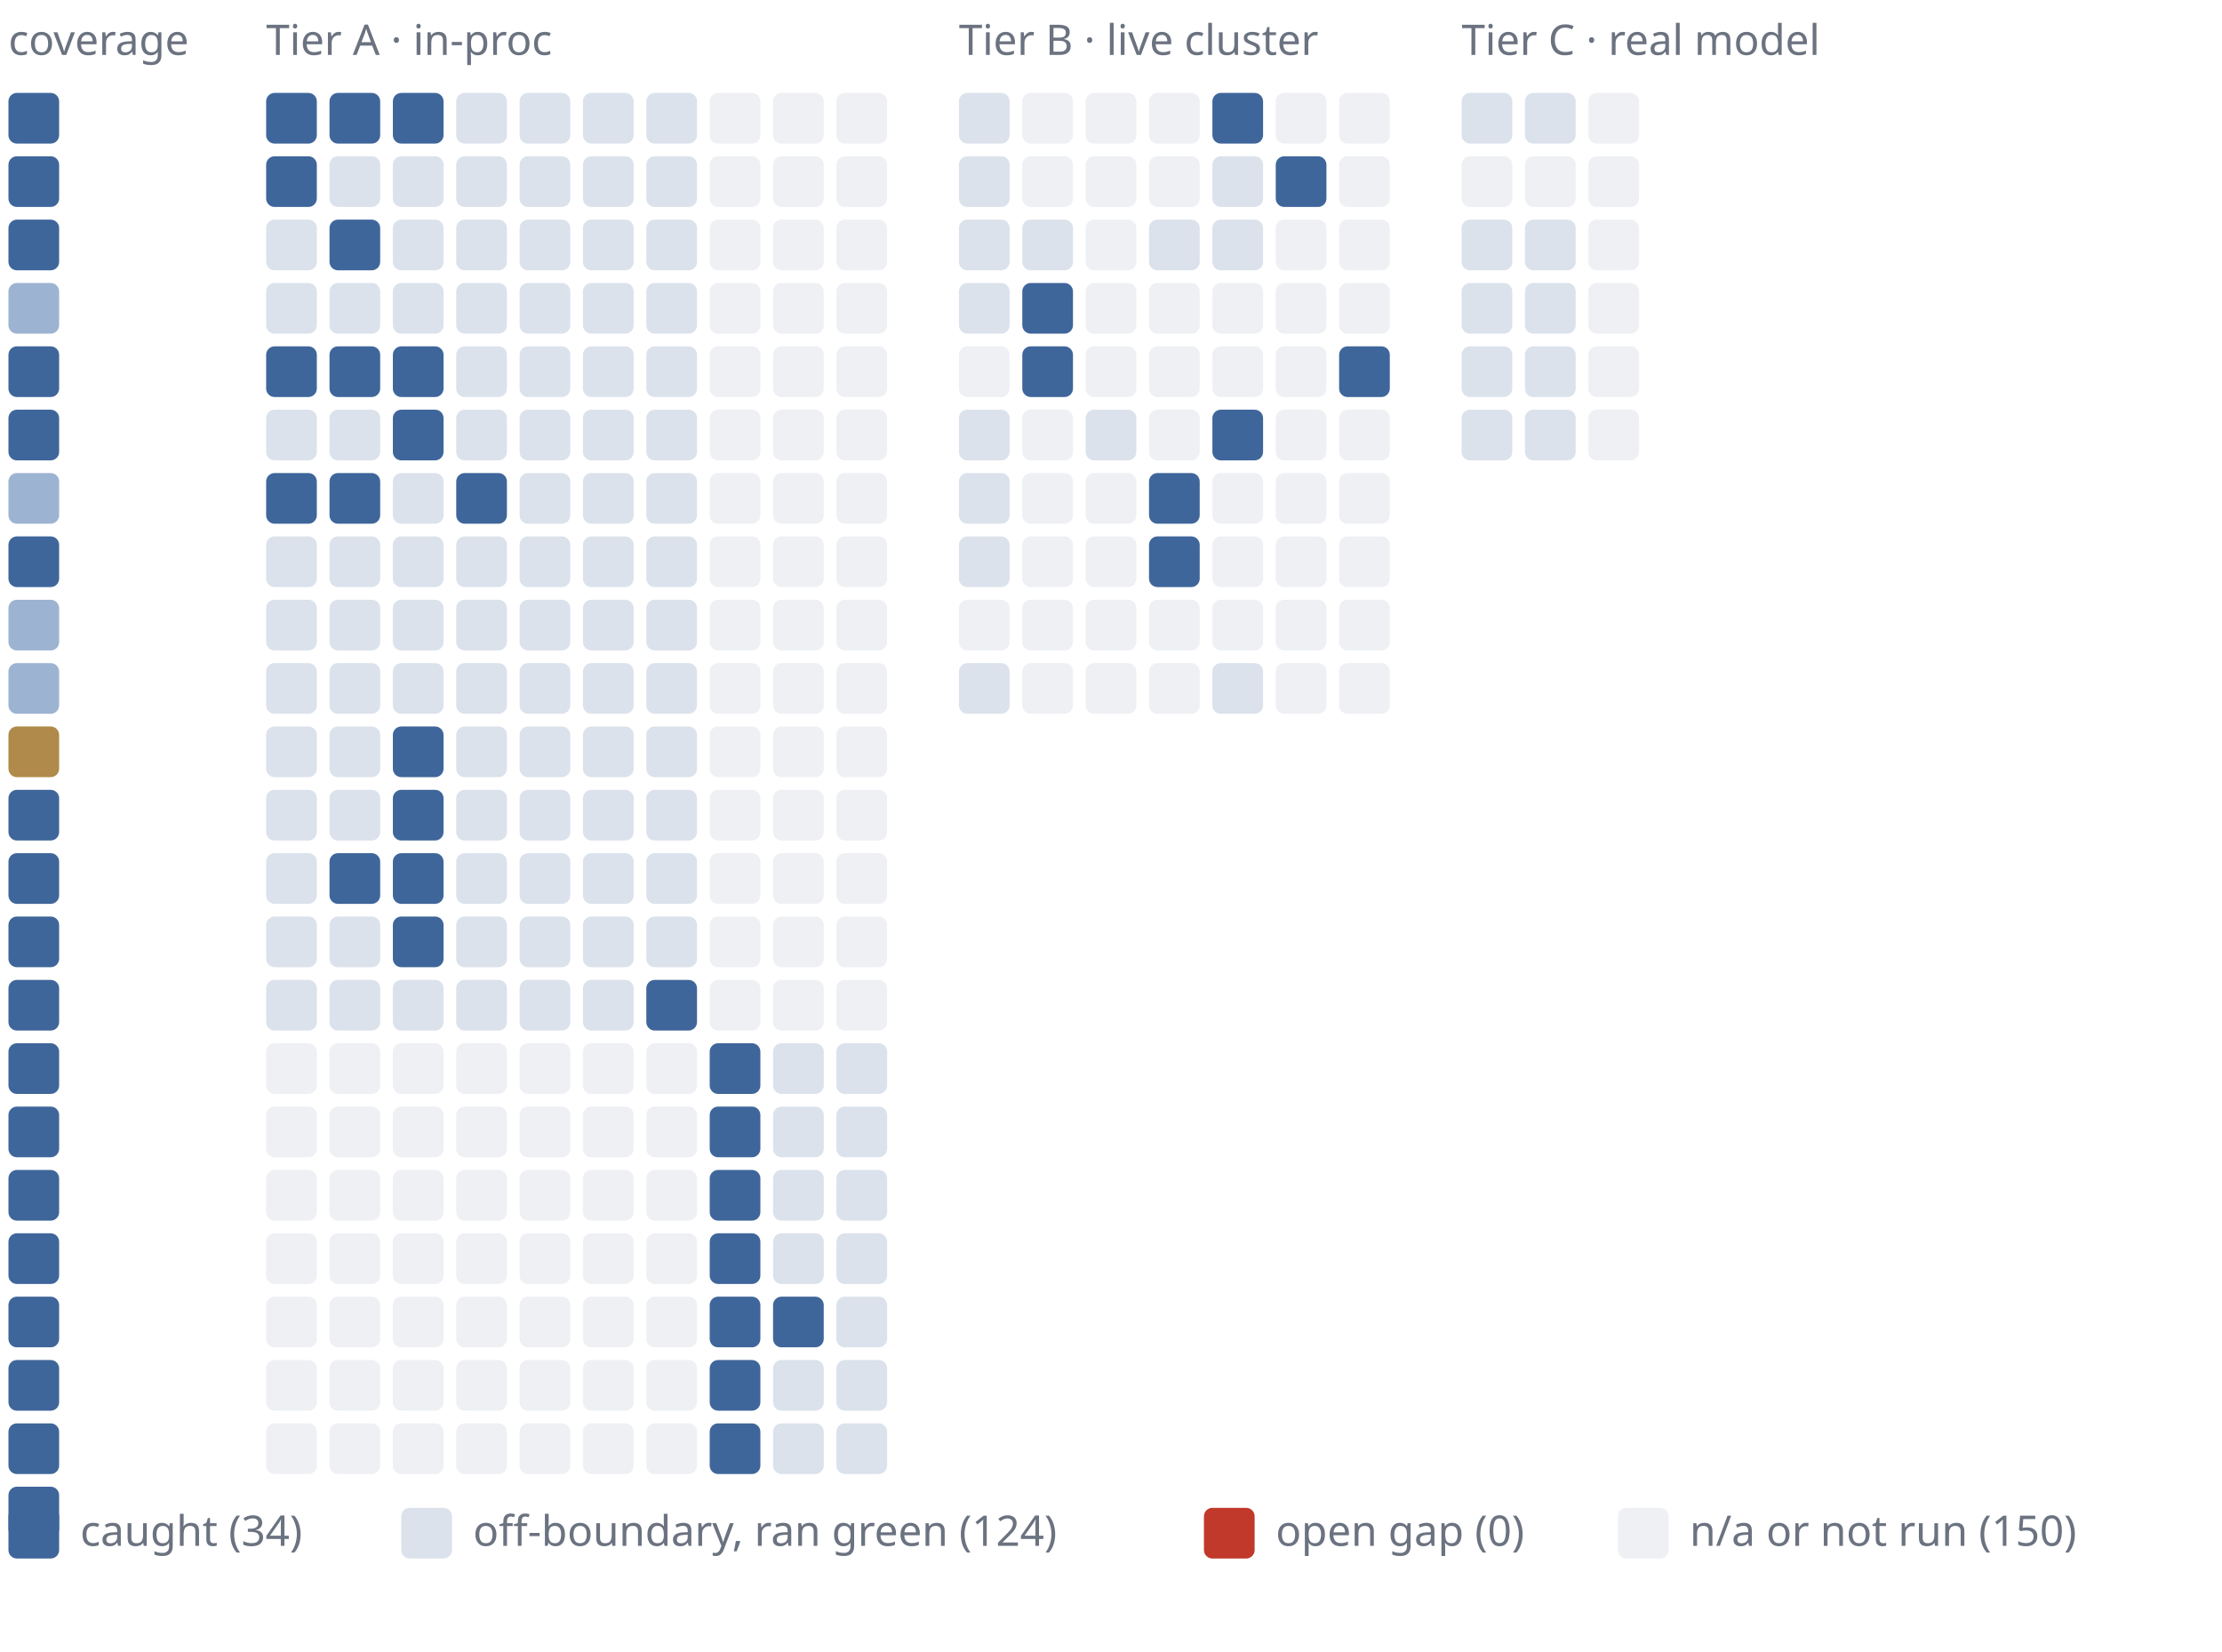
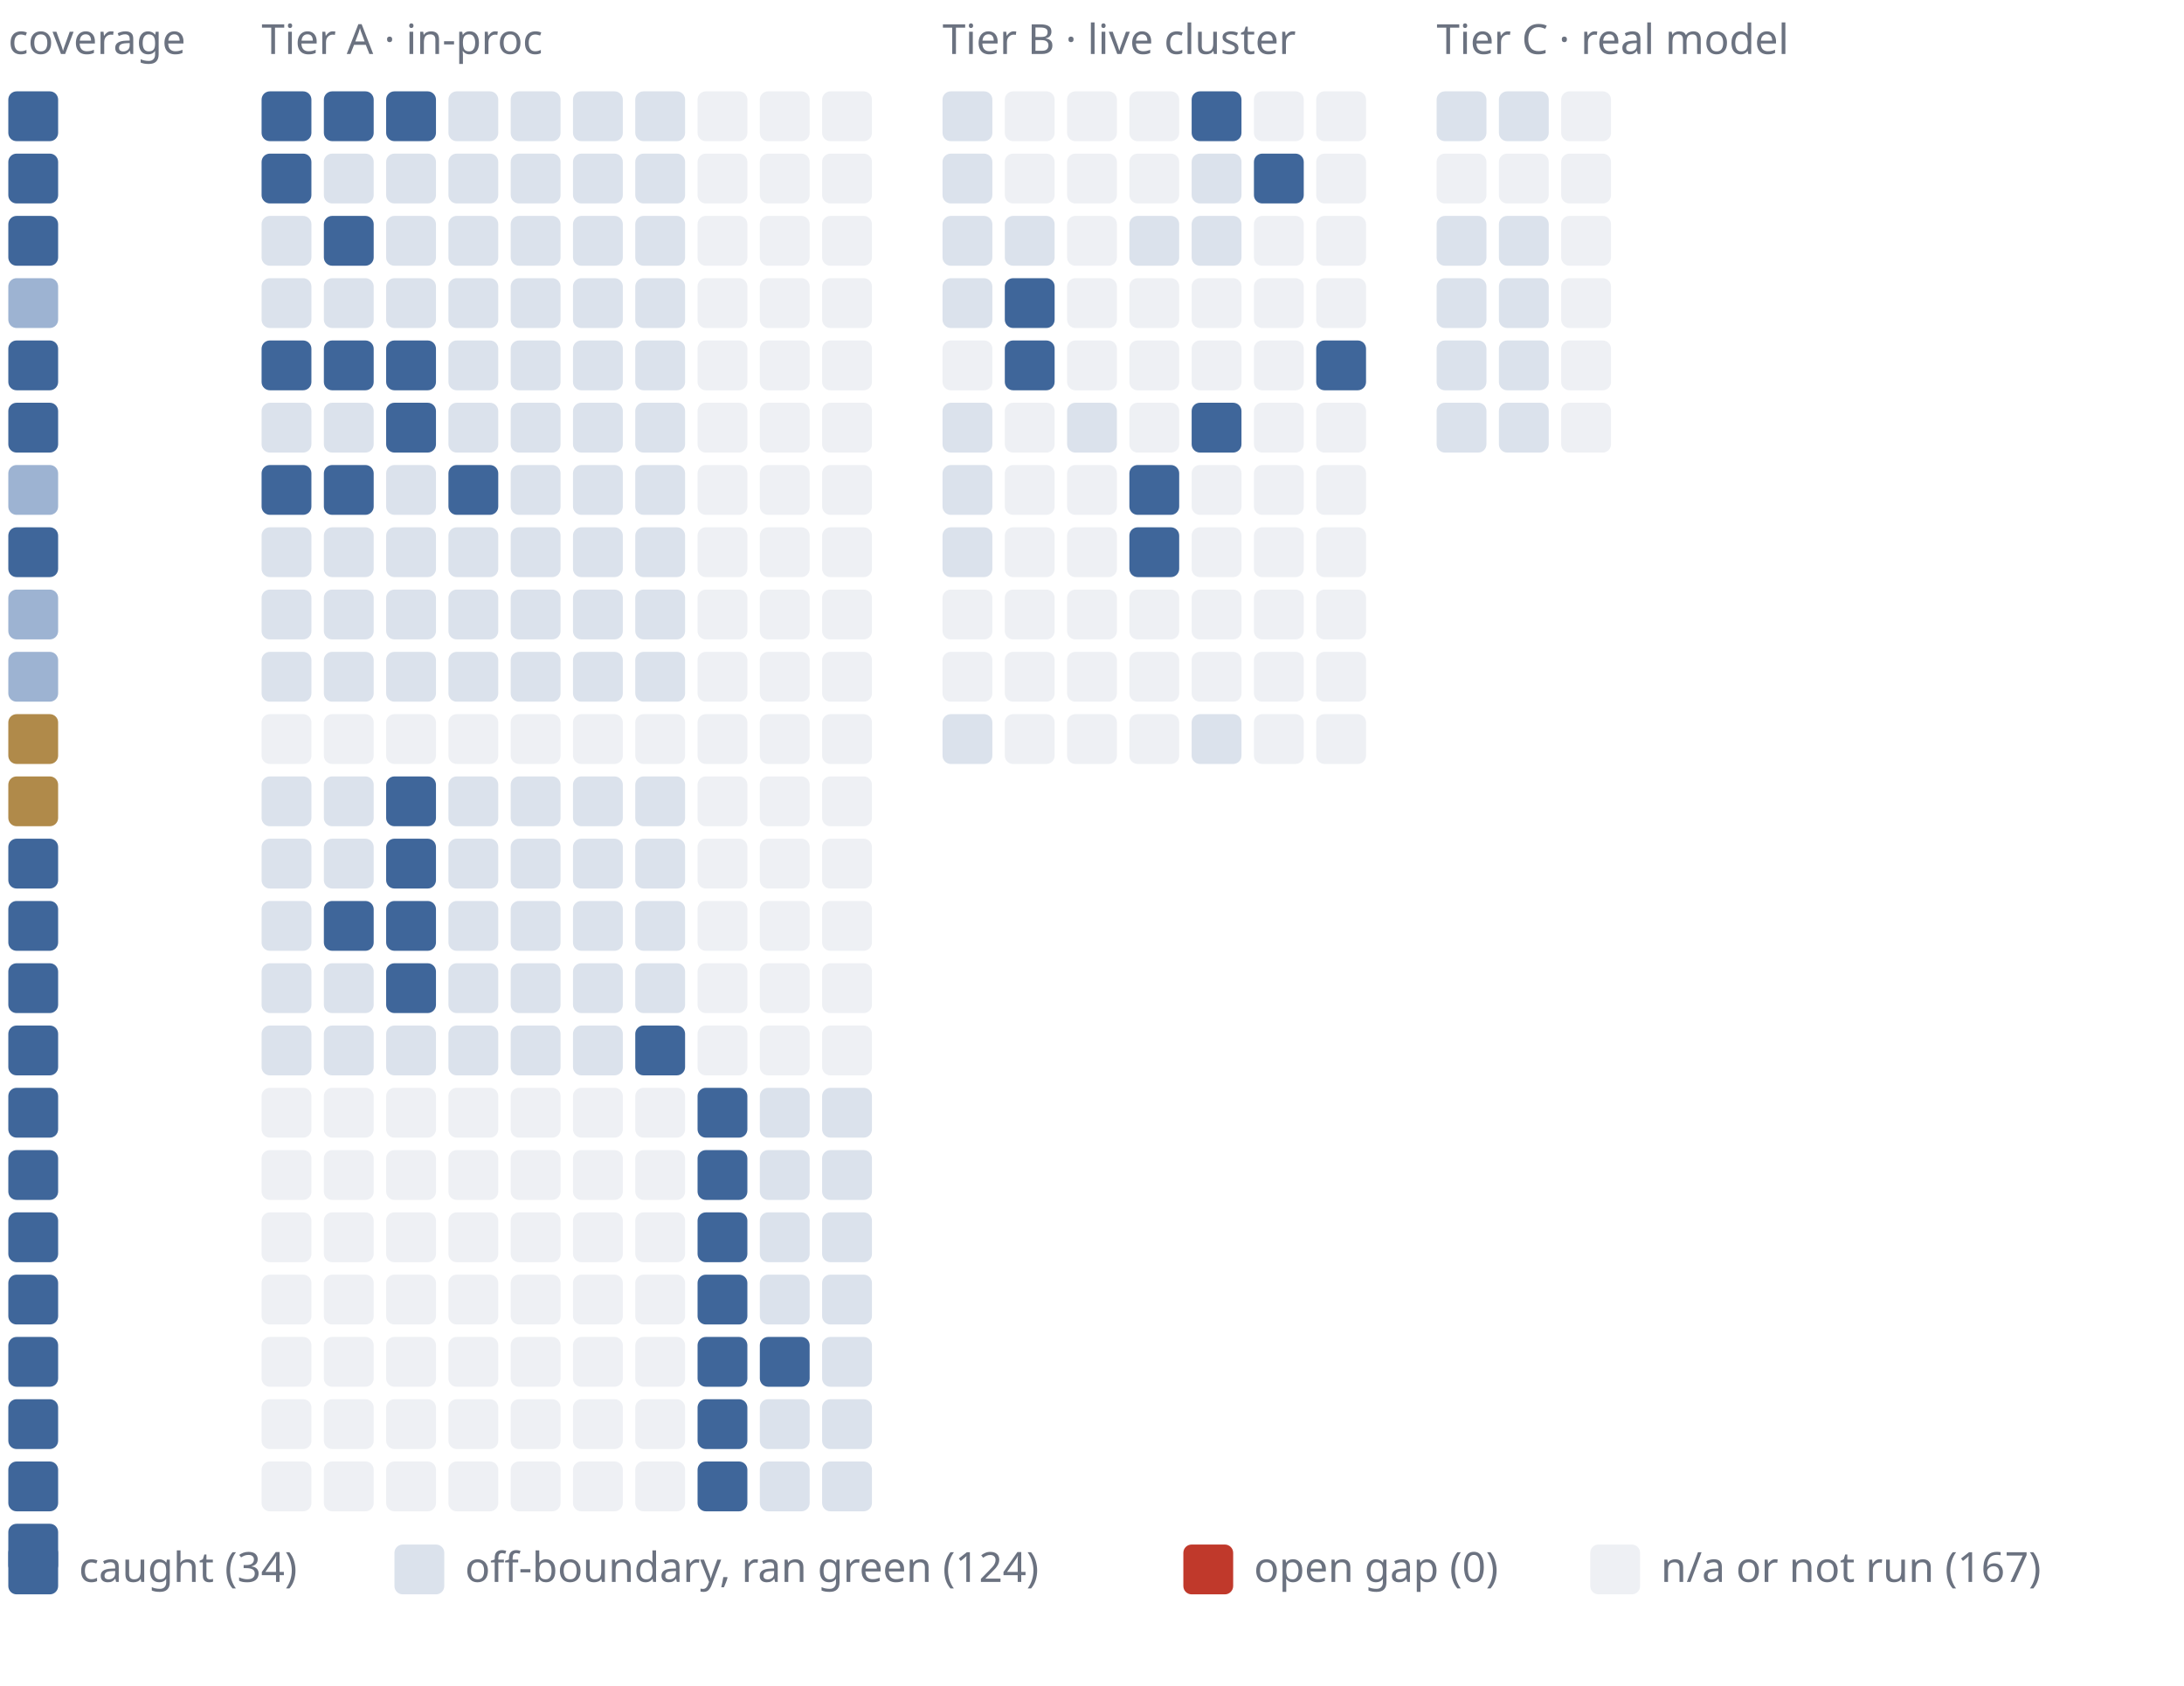
- <svg xmlns="http://www.w3.org/2000/svg" viewBox="0 0 526 391" width="526" height="391" role="img" aria-labelledby="t d">
+ <svg xmlns="http://www.w3.org/2000/svg" viewBox="0 0 526 406" width="526" height="406" role="img" aria-labelledby="t d">
  <text x="2" y="13" font-family="ui-sans-serif, system-ui, sans-serif" font-size="10" fill="#6b7280">coverage</text>
  <rect x="2" y="22" width="12" height="12" rx="2" fill="#3f669a" />
  <rect x="2" y="37" width="12" height="12" rx="2" fill="#3f669a" />
  <rect x="2" y="52" width="12" height="12" rx="2" fill="#3f669a" />
  <rect x="2" y="67" width="12" height="12" rx="2" fill="#9db3d2" />
  <rect x="2" y="82" width="12" height="12" rx="2" fill="#3f669a" />
  <rect x="2" y="97" width="12" height="12" rx="2" fill="#3f669a" />
  <rect x="2" y="112" width="12" height="12" rx="2" fill="#9db3d2" />
  <rect x="2" y="127" width="12" height="12" rx="2" fill="#3f669a" />
  <rect x="2" y="142" width="12" height="12" rx="2" fill="#9db3d2" />
  <rect x="2" y="157" width="12" height="12" rx="2" fill="#9db3d2" />
  <rect x="2" y="172" width="12" height="12" rx="2" fill="#b08a4a" />
-   <rect x="2" y="187" width="12" height="12" rx="2" fill="#3f669a" />
+   <rect x="2" y="187" width="12" height="12" rx="2" fill="#b08a4a" />
  <rect x="2" y="202" width="12" height="12" rx="2" fill="#3f669a" />
  <rect x="2" y="217" width="12" height="12" rx="2" fill="#3f669a" />
  <rect x="2" y="232" width="12" height="12" rx="2" fill="#3f669a" />
  <rect x="2" y="247" width="12" height="12" rx="2" fill="#3f669a" />
  <rect x="2" y="262" width="12" height="12" rx="2" fill="#3f669a" />
  <rect x="2" y="277" width="12" height="12" rx="2" fill="#3f669a" />
  <rect x="2" y="292" width="12" height="12" rx="2" fill="#3f669a" />
  <rect x="2" y="307" width="12" height="12" rx="2" fill="#3f669a" />
  <rect x="2" y="322" width="12" height="12" rx="2" fill="#3f669a" />
  <rect x="2" y="337" width="12" height="12" rx="2" fill="#3f669a" />
  <rect x="2" y="352" width="12" height="12" rx="2" fill="#3f669a" />
+   <rect x="2" y="367" width="12" height="12" rx="2" fill="#3f669a" />
  <rect x="63" y="22" width="12" height="12" rx="2" fill="#3f669a" />
  <rect x="78" y="22" width="12" height="12" rx="2" fill="#3f669a" />
  <rect x="93" y="22" width="12" height="12" rx="2" fill="#3f669a" />
  <rect x="108" y="22" width="12" height="12" rx="2" fill="#dbe2ec" />
  <rect x="123" y="22" width="12" height="12" rx="2" fill="#dbe2ec" />
  <rect x="138" y="22" width="12" height="12" rx="2" fill="#dbe2ec" />
  <rect x="153" y="22" width="12" height="12" rx="2" fill="#dbe2ec" />
  <rect x="168" y="22" width="12" height="12" rx="2" fill="#eef0f4" />
  <rect x="183" y="22" width="12" height="12" rx="2" fill="#eef0f4" />
  <rect x="198" y="22" width="12" height="12" rx="2" fill="#eef0f4" />
  <rect x="63" y="37" width="12" height="12" rx="2" fill="#3f669a" />
  <rect x="78" y="37" width="12" height="12" rx="2" fill="#dbe2ec" />
  <rect x="93" y="37" width="12" height="12" rx="2" fill="#dbe2ec" />
  <rect x="108" y="37" width="12" height="12" rx="2" fill="#dbe2ec" />
  <rect x="123" y="37" width="12" height="12" rx="2" fill="#dbe2ec" />
  <rect x="138" y="37" width="12" height="12" rx="2" fill="#dbe2ec" />
  <rect x="153" y="37" width="12" height="12" rx="2" fill="#dbe2ec" />
  <rect x="168" y="37" width="12" height="12" rx="2" fill="#eef0f4" />
  <rect x="183" y="37" width="12" height="12" rx="2" fill="#eef0f4" />
  <rect x="198" y="37" width="12" height="12" rx="2" fill="#eef0f4" />
  <rect x="63" y="52" width="12" height="12" rx="2" fill="#dbe2ec" />
  <rect x="78" y="52" width="12" height="12" rx="2" fill="#3f669a" />
  <rect x="93" y="52" width="12" height="12" rx="2" fill="#dbe2ec" />
  <rect x="108" y="52" width="12" height="12" rx="2" fill="#dbe2ec" />
  <rect x="123" y="52" width="12" height="12" rx="2" fill="#dbe2ec" />
  <rect x="138" y="52" width="12" height="12" rx="2" fill="#dbe2ec" />
  <rect x="153" y="52" width="12" height="12" rx="2" fill="#dbe2ec" />
  <rect x="168" y="52" width="12" height="12" rx="2" fill="#eef0f4" />
  <rect x="183" y="52" width="12" height="12" rx="2" fill="#eef0f4" />
  <rect x="198" y="52" width="12" height="12" rx="2" fill="#eef0f4" />
  <rect x="63" y="67" width="12" height="12" rx="2" fill="#dbe2ec" />
  <rect x="78" y="67" width="12" height="12" rx="2" fill="#dbe2ec" />
  <rect x="93" y="67" width="12" height="12" rx="2" fill="#dbe2ec" />
  <rect x="108" y="67" width="12" height="12" rx="2" fill="#dbe2ec" />
  <rect x="123" y="67" width="12" height="12" rx="2" fill="#dbe2ec" />
  <rect x="138" y="67" width="12" height="12" rx="2" fill="#dbe2ec" />
  <rect x="153" y="67" width="12" height="12" rx="2" fill="#dbe2ec" />
  <rect x="168" y="67" width="12" height="12" rx="2" fill="#eef0f4" />
  <rect x="183" y="67" width="12" height="12" rx="2" fill="#eef0f4" />
  <rect x="198" y="67" width="12" height="12" rx="2" fill="#eef0f4" />
  <rect x="63" y="82" width="12" height="12" rx="2" fill="#3f669a" />
  <rect x="78" y="82" width="12" height="12" rx="2" fill="#3f669a" />
  <rect x="93" y="82" width="12" height="12" rx="2" fill="#3f669a" />
  <rect x="108" y="82" width="12" height="12" rx="2" fill="#dbe2ec" />
  <rect x="123" y="82" width="12" height="12" rx="2" fill="#dbe2ec" />
  <rect x="138" y="82" width="12" height="12" rx="2" fill="#dbe2ec" />
  <rect x="153" y="82" width="12" height="12" rx="2" fill="#dbe2ec" />
  <rect x="168" y="82" width="12" height="12" rx="2" fill="#eef0f4" />
  <rect x="183" y="82" width="12" height="12" rx="2" fill="#eef0f4" />
  <rect x="198" y="82" width="12" height="12" rx="2" fill="#eef0f4" />
  <rect x="63" y="97" width="12" height="12" rx="2" fill="#dbe2ec" />
  <rect x="78" y="97" width="12" height="12" rx="2" fill="#dbe2ec" />
  <rect x="93" y="97" width="12" height="12" rx="2" fill="#3f669a" />
  <rect x="108" y="97" width="12" height="12" rx="2" fill="#dbe2ec" />
  <rect x="123" y="97" width="12" height="12" rx="2" fill="#dbe2ec" />
  <rect x="138" y="97" width="12" height="12" rx="2" fill="#dbe2ec" />
  <rect x="153" y="97" width="12" height="12" rx="2" fill="#dbe2ec" />
  <rect x="168" y="97" width="12" height="12" rx="2" fill="#eef0f4" />
  <rect x="183" y="97" width="12" height="12" rx="2" fill="#eef0f4" />
  <rect x="198" y="97" width="12" height="12" rx="2" fill="#eef0f4" />
  <rect x="63" y="112" width="12" height="12" rx="2" fill="#3f669a" />
  <rect x="78" y="112" width="12" height="12" rx="2" fill="#3f669a" />
  <rect x="93" y="112" width="12" height="12" rx="2" fill="#dbe2ec" />
  <rect x="108" y="112" width="12" height="12" rx="2" fill="#3f669a" />
  <rect x="123" y="112" width="12" height="12" rx="2" fill="#dbe2ec" />
  <rect x="138" y="112" width="12" height="12" rx="2" fill="#dbe2ec" />
  <rect x="153" y="112" width="12" height="12" rx="2" fill="#dbe2ec" />
  <rect x="168" y="112" width="12" height="12" rx="2" fill="#eef0f4" />
  <rect x="183" y="112" width="12" height="12" rx="2" fill="#eef0f4" />
  <rect x="198" y="112" width="12" height="12" rx="2" fill="#eef0f4" />
  <rect x="63" y="127" width="12" height="12" rx="2" fill="#dbe2ec" />
  <rect x="78" y="127" width="12" height="12" rx="2" fill="#dbe2ec" />
  <rect x="93" y="127" width="12" height="12" rx="2" fill="#dbe2ec" />
  <rect x="108" y="127" width="12" height="12" rx="2" fill="#dbe2ec" />
  <rect x="123" y="127" width="12" height="12" rx="2" fill="#dbe2ec" />
  <rect x="138" y="127" width="12" height="12" rx="2" fill="#dbe2ec" />
  <rect x="153" y="127" width="12" height="12" rx="2" fill="#dbe2ec" />
  <rect x="168" y="127" width="12" height="12" rx="2" fill="#eef0f4" />
  <rect x="183" y="127" width="12" height="12" rx="2" fill="#eef0f4" />
  <rect x="198" y="127" width="12" height="12" rx="2" fill="#eef0f4" />
  <rect x="63" y="142" width="12" height="12" rx="2" fill="#dbe2ec" />
  <rect x="78" y="142" width="12" height="12" rx="2" fill="#dbe2ec" />
  <rect x="93" y="142" width="12" height="12" rx="2" fill="#dbe2ec" />
  <rect x="108" y="142" width="12" height="12" rx="2" fill="#dbe2ec" />
  <rect x="123" y="142" width="12" height="12" rx="2" fill="#dbe2ec" />
  <rect x="138" y="142" width="12" height="12" rx="2" fill="#dbe2ec" />
  <rect x="153" y="142" width="12" height="12" rx="2" fill="#dbe2ec" />
  <rect x="168" y="142" width="12" height="12" rx="2" fill="#eef0f4" />
  <rect x="183" y="142" width="12" height="12" rx="2" fill="#eef0f4" />
  <rect x="198" y="142" width="12" height="12" rx="2" fill="#eef0f4" />
  <rect x="63" y="157" width="12" height="12" rx="2" fill="#dbe2ec" />
  <rect x="78" y="157" width="12" height="12" rx="2" fill="#dbe2ec" />
  <rect x="93" y="157" width="12" height="12" rx="2" fill="#dbe2ec" />
  <rect x="108" y="157" width="12" height="12" rx="2" fill="#dbe2ec" />
  <rect x="123" y="157" width="12" height="12" rx="2" fill="#dbe2ec" />
  <rect x="138" y="157" width="12" height="12" rx="2" fill="#dbe2ec" />
  <rect x="153" y="157" width="12" height="12" rx="2" fill="#dbe2ec" />
  <rect x="168" y="157" width="12" height="12" rx="2" fill="#eef0f4" />
  <rect x="183" y="157" width="12" height="12" rx="2" fill="#eef0f4" />
  <rect x="198" y="157" width="12" height="12" rx="2" fill="#eef0f4" />
-   <rect x="63" y="172" width="12" height="12" rx="2" fill="#dbe2ec" />
-   <rect x="78" y="172" width="12" height="12" rx="2" fill="#dbe2ec" />
-   <rect x="93" y="172" width="12" height="12" rx="2" fill="#3f669a" />
-   <rect x="108" y="172" width="12" height="12" rx="2" fill="#dbe2ec" />
-   <rect x="123" y="172" width="12" height="12" rx="2" fill="#dbe2ec" />
-   <rect x="138" y="172" width="12" height="12" rx="2" fill="#dbe2ec" />
-   <rect x="153" y="172" width="12" height="12" rx="2" fill="#dbe2ec" />
+   <rect x="63" y="172" width="12" height="12" rx="2" fill="#eef0f4" />
+   <rect x="78" y="172" width="12" height="12" rx="2" fill="#eef0f4" />
+   <rect x="93" y="172" width="12" height="12" rx="2" fill="#eef0f4" />
+   <rect x="108" y="172" width="12" height="12" rx="2" fill="#eef0f4" />
+   <rect x="123" y="172" width="12" height="12" rx="2" fill="#eef0f4" />
+   <rect x="138" y="172" width="12" height="12" rx="2" fill="#eef0f4" />
+   <rect x="153" y="172" width="12" height="12" rx="2" fill="#eef0f4" />
  <rect x="168" y="172" width="12" height="12" rx="2" fill="#eef0f4" />
  <rect x="183" y="172" width="12" height="12" rx="2" fill="#eef0f4" />
  <rect x="198" y="172" width="12" height="12" rx="2" fill="#eef0f4" />
  <rect x="63" y="187" width="12" height="12" rx="2" fill="#dbe2ec" />
  <rect x="78" y="187" width="12" height="12" rx="2" fill="#dbe2ec" />
  <rect x="93" y="187" width="12" height="12" rx="2" fill="#3f669a" />
  <rect x="108" y="187" width="12" height="12" rx="2" fill="#dbe2ec" />
  <rect x="123" y="187" width="12" height="12" rx="2" fill="#dbe2ec" />
  <rect x="138" y="187" width="12" height="12" rx="2" fill="#dbe2ec" />
  <rect x="153" y="187" width="12" height="12" rx="2" fill="#dbe2ec" />
  <rect x="168" y="187" width="12" height="12" rx="2" fill="#eef0f4" />
  <rect x="183" y="187" width="12" height="12" rx="2" fill="#eef0f4" />
  <rect x="198" y="187" width="12" height="12" rx="2" fill="#eef0f4" />
  <rect x="63" y="202" width="12" height="12" rx="2" fill="#dbe2ec" />
-   <rect x="78" y="202" width="12" height="12" rx="2" fill="#3f669a" />
+   <rect x="78" y="202" width="12" height="12" rx="2" fill="#dbe2ec" />
  <rect x="93" y="202" width="12" height="12" rx="2" fill="#3f669a" />
  <rect x="108" y="202" width="12" height="12" rx="2" fill="#dbe2ec" />
  <rect x="123" y="202" width="12" height="12" rx="2" fill="#dbe2ec" />
  <rect x="138" y="202" width="12" height="12" rx="2" fill="#dbe2ec" />
  <rect x="153" y="202" width="12" height="12" rx="2" fill="#dbe2ec" />
  <rect x="168" y="202" width="12" height="12" rx="2" fill="#eef0f4" />
  <rect x="183" y="202" width="12" height="12" rx="2" fill="#eef0f4" />
  <rect x="198" y="202" width="12" height="12" rx="2" fill="#eef0f4" />
  <rect x="63" y="217" width="12" height="12" rx="2" fill="#dbe2ec" />
-   <rect x="78" y="217" width="12" height="12" rx="2" fill="#dbe2ec" />
+   <rect x="78" y="217" width="12" height="12" rx="2" fill="#3f669a" />
  <rect x="93" y="217" width="12" height="12" rx="2" fill="#3f669a" />
  <rect x="108" y="217" width="12" height="12" rx="2" fill="#dbe2ec" />
  <rect x="123" y="217" width="12" height="12" rx="2" fill="#dbe2ec" />
  <rect x="138" y="217" width="12" height="12" rx="2" fill="#dbe2ec" />
  <rect x="153" y="217" width="12" height="12" rx="2" fill="#dbe2ec" />
  <rect x="168" y="217" width="12" height="12" rx="2" fill="#eef0f4" />
  <rect x="183" y="217" width="12" height="12" rx="2" fill="#eef0f4" />
  <rect x="198" y="217" width="12" height="12" rx="2" fill="#eef0f4" />
  <rect x="63" y="232" width="12" height="12" rx="2" fill="#dbe2ec" />
  <rect x="78" y="232" width="12" height="12" rx="2" fill="#dbe2ec" />
-   <rect x="93" y="232" width="12" height="12" rx="2" fill="#dbe2ec" />
+   <rect x="93" y="232" width="12" height="12" rx="2" fill="#3f669a" />
  <rect x="108" y="232" width="12" height="12" rx="2" fill="#dbe2ec" />
  <rect x="123" y="232" width="12" height="12" rx="2" fill="#dbe2ec" />
  <rect x="138" y="232" width="12" height="12" rx="2" fill="#dbe2ec" />
-   <rect x="153" y="232" width="12" height="12" rx="2" fill="#3f669a" />
+   <rect x="153" y="232" width="12" height="12" rx="2" fill="#dbe2ec" />
  <rect x="168" y="232" width="12" height="12" rx="2" fill="#eef0f4" />
  <rect x="183" y="232" width="12" height="12" rx="2" fill="#eef0f4" />
  <rect x="198" y="232" width="12" height="12" rx="2" fill="#eef0f4" />
-   <rect x="63" y="247" width="12" height="12" rx="2" fill="#eef0f4" />
-   <rect x="78" y="247" width="12" height="12" rx="2" fill="#eef0f4" />
-   <rect x="93" y="247" width="12" height="12" rx="2" fill="#eef0f4" />
-   <rect x="108" y="247" width="12" height="12" rx="2" fill="#eef0f4" />
-   <rect x="123" y="247" width="12" height="12" rx="2" fill="#eef0f4" />
-   <rect x="138" y="247" width="12" height="12" rx="2" fill="#eef0f4" />
-   <rect x="153" y="247" width="12" height="12" rx="2" fill="#eef0f4" />
-   <rect x="168" y="247" width="12" height="12" rx="2" fill="#3f669a" />
-   <rect x="183" y="247" width="12" height="12" rx="2" fill="#dbe2ec" />
-   <rect x="198" y="247" width="12" height="12" rx="2" fill="#dbe2ec" />
+   <rect x="63" y="247" width="12" height="12" rx="2" fill="#dbe2ec" />
+   <rect x="78" y="247" width="12" height="12" rx="2" fill="#dbe2ec" />
+   <rect x="93" y="247" width="12" height="12" rx="2" fill="#dbe2ec" />
+   <rect x="108" y="247" width="12" height="12" rx="2" fill="#dbe2ec" />
+   <rect x="123" y="247" width="12" height="12" rx="2" fill="#dbe2ec" />
+   <rect x="138" y="247" width="12" height="12" rx="2" fill="#dbe2ec" />
+   <rect x="153" y="247" width="12" height="12" rx="2" fill="#3f669a" />
+   <rect x="168" y="247" width="12" height="12" rx="2" fill="#eef0f4" />
+   <rect x="183" y="247" width="12" height="12" rx="2" fill="#eef0f4" />
+   <rect x="198" y="247" width="12" height="12" rx="2" fill="#eef0f4" />
  <rect x="63" y="262" width="12" height="12" rx="2" fill="#eef0f4" />
  <rect x="78" y="262" width="12" height="12" rx="2" fill="#eef0f4" />
  <rect x="93" y="262" width="12" height="12" rx="2" fill="#eef0f4" />
  <rect x="108" y="262" width="12" height="12" rx="2" fill="#eef0f4" />
  <rect x="123" y="262" width="12" height="12" rx="2" fill="#eef0f4" />
  <rect x="138" y="262" width="12" height="12" rx="2" fill="#eef0f4" />
  <rect x="153" y="262" width="12" height="12" rx="2" fill="#eef0f4" />
  <rect x="168" y="262" width="12" height="12" rx="2" fill="#3f669a" />
  <rect x="183" y="262" width="12" height="12" rx="2" fill="#dbe2ec" />
  <rect x="198" y="262" width="12" height="12" rx="2" fill="#dbe2ec" />
  <rect x="63" y="277" width="12" height="12" rx="2" fill="#eef0f4" />
  <rect x="78" y="277" width="12" height="12" rx="2" fill="#eef0f4" />
  <rect x="93" y="277" width="12" height="12" rx="2" fill="#eef0f4" />
  <rect x="108" y="277" width="12" height="12" rx="2" fill="#eef0f4" />
  <rect x="123" y="277" width="12" height="12" rx="2" fill="#eef0f4" />
  <rect x="138" y="277" width="12" height="12" rx="2" fill="#eef0f4" />
  <rect x="153" y="277" width="12" height="12" rx="2" fill="#eef0f4" />
  <rect x="168" y="277" width="12" height="12" rx="2" fill="#3f669a" />
  <rect x="183" y="277" width="12" height="12" rx="2" fill="#dbe2ec" />
  <rect x="198" y="277" width="12" height="12" rx="2" fill="#dbe2ec" />
  <rect x="63" y="292" width="12" height="12" rx="2" fill="#eef0f4" />
  <rect x="78" y="292" width="12" height="12" rx="2" fill="#eef0f4" />
  <rect x="93" y="292" width="12" height="12" rx="2" fill="#eef0f4" />
  <rect x="108" y="292" width="12" height="12" rx="2" fill="#eef0f4" />
  <rect x="123" y="292" width="12" height="12" rx="2" fill="#eef0f4" />
  <rect x="138" y="292" width="12" height="12" rx="2" fill="#eef0f4" />
  <rect x="153" y="292" width="12" height="12" rx="2" fill="#eef0f4" />
  <rect x="168" y="292" width="12" height="12" rx="2" fill="#3f669a" />
  <rect x="183" y="292" width="12" height="12" rx="2" fill="#dbe2ec" />
  <rect x="198" y="292" width="12" height="12" rx="2" fill="#dbe2ec" />
  <rect x="63" y="307" width="12" height="12" rx="2" fill="#eef0f4" />
  <rect x="78" y="307" width="12" height="12" rx="2" fill="#eef0f4" />
  <rect x="93" y="307" width="12" height="12" rx="2" fill="#eef0f4" />
  <rect x="108" y="307" width="12" height="12" rx="2" fill="#eef0f4" />
  <rect x="123" y="307" width="12" height="12" rx="2" fill="#eef0f4" />
  <rect x="138" y="307" width="12" height="12" rx="2" fill="#eef0f4" />
  <rect x="153" y="307" width="12" height="12" rx="2" fill="#eef0f4" />
  <rect x="168" y="307" width="12" height="12" rx="2" fill="#3f669a" />
-   <rect x="183" y="307" width="12" height="12" rx="2" fill="#3f669a" />
+   <rect x="183" y="307" width="12" height="12" rx="2" fill="#dbe2ec" />
  <rect x="198" y="307" width="12" height="12" rx="2" fill="#dbe2ec" />
  <rect x="63" y="322" width="12" height="12" rx="2" fill="#eef0f4" />
  <rect x="78" y="322" width="12" height="12" rx="2" fill="#eef0f4" />
  <rect x="93" y="322" width="12" height="12" rx="2" fill="#eef0f4" />
  <rect x="108" y="322" width="12" height="12" rx="2" fill="#eef0f4" />
  <rect x="123" y="322" width="12" height="12" rx="2" fill="#eef0f4" />
  <rect x="138" y="322" width="12" height="12" rx="2" fill="#eef0f4" />
  <rect x="153" y="322" width="12" height="12" rx="2" fill="#eef0f4" />
  <rect x="168" y="322" width="12" height="12" rx="2" fill="#3f669a" />
-   <rect x="183" y="322" width="12" height="12" rx="2" fill="#dbe2ec" />
+   <rect x="183" y="322" width="12" height="12" rx="2" fill="#3f669a" />
  <rect x="198" y="322" width="12" height="12" rx="2" fill="#dbe2ec" />
  <rect x="63" y="337" width="12" height="12" rx="2" fill="#eef0f4" />
  <rect x="78" y="337" width="12" height="12" rx="2" fill="#eef0f4" />
  <rect x="93" y="337" width="12" height="12" rx="2" fill="#eef0f4" />
  <rect x="108" y="337" width="12" height="12" rx="2" fill="#eef0f4" />
  <rect x="123" y="337" width="12" height="12" rx="2" fill="#eef0f4" />
  <rect x="138" y="337" width="12" height="12" rx="2" fill="#eef0f4" />
  <rect x="153" y="337" width="12" height="12" rx="2" fill="#eef0f4" />
  <rect x="168" y="337" width="12" height="12" rx="2" fill="#3f669a" />
  <rect x="183" y="337" width="12" height="12" rx="2" fill="#dbe2ec" />
  <rect x="198" y="337" width="12" height="12" rx="2" fill="#dbe2ec" />
+   <rect x="63" y="352" width="12" height="12" rx="2" fill="#eef0f4" />
+   <rect x="78" y="352" width="12" height="12" rx="2" fill="#eef0f4" />
+   <rect x="93" y="352" width="12" height="12" rx="2" fill="#eef0f4" />
+   <rect x="108" y="352" width="12" height="12" rx="2" fill="#eef0f4" />
+   <rect x="123" y="352" width="12" height="12" rx="2" fill="#eef0f4" />
+   <rect x="138" y="352" width="12" height="12" rx="2" fill="#eef0f4" />
+   <rect x="153" y="352" width="12" height="12" rx="2" fill="#eef0f4" />
+   <rect x="168" y="352" width="12" height="12" rx="2" fill="#3f669a" />
+   <rect x="183" y="352" width="12" height="12" rx="2" fill="#dbe2ec" />
+   <rect x="198" y="352" width="12" height="12" rx="2" fill="#dbe2ec" />
  <text x="63" y="13" font-family="ui-sans-serif, system-ui, sans-serif" font-size="10" fill="#6b7280">Tier A · in-proc</text>
  <rect x="227" y="22" width="12" height="12" rx="2" fill="#dbe2ec" />
  <rect x="242" y="22" width="12" height="12" rx="2" fill="#eef0f4" />
  <rect x="257" y="22" width="12" height="12" rx="2" fill="#eef0f4" />
  <rect x="272" y="22" width="12" height="12" rx="2" fill="#eef0f4" />
  <rect x="287" y="22" width="12" height="12" rx="2" fill="#3f669a" />
  <rect x="302" y="22" width="12" height="12" rx="2" fill="#eef0f4" />
  <rect x="317" y="22" width="12" height="12" rx="2" fill="#eef0f4" />
  <rect x="227" y="37" width="12" height="12" rx="2" fill="#dbe2ec" />
  <rect x="242" y="37" width="12" height="12" rx="2" fill="#eef0f4" />
  <rect x="257" y="37" width="12" height="12" rx="2" fill="#eef0f4" />
  <rect x="272" y="37" width="12" height="12" rx="2" fill="#eef0f4" />
  <rect x="287" y="37" width="12" height="12" rx="2" fill="#dbe2ec" />
  <rect x="302" y="37" width="12" height="12" rx="2" fill="#3f669a" />
  <rect x="317" y="37" width="12" height="12" rx="2" fill="#eef0f4" />
  <rect x="227" y="52" width="12" height="12" rx="2" fill="#dbe2ec" />
  <rect x="242" y="52" width="12" height="12" rx="2" fill="#dbe2ec" />
  <rect x="257" y="52" width="12" height="12" rx="2" fill="#eef0f4" />
  <rect x="272" y="52" width="12" height="12" rx="2" fill="#dbe2ec" />
  <rect x="287" y="52" width="12" height="12" rx="2" fill="#dbe2ec" />
  <rect x="302" y="52" width="12" height="12" rx="2" fill="#eef0f4" />
  <rect x="317" y="52" width="12" height="12" rx="2" fill="#eef0f4" />
  <rect x="227" y="67" width="12" height="12" rx="2" fill="#dbe2ec" />
  <rect x="242" y="67" width="12" height="12" rx="2" fill="#3f669a" />
  <rect x="257" y="67" width="12" height="12" rx="2" fill="#eef0f4" />
  <rect x="272" y="67" width="12" height="12" rx="2" fill="#eef0f4" />
  <rect x="287" y="67" width="12" height="12" rx="2" fill="#eef0f4" />
  <rect x="302" y="67" width="12" height="12" rx="2" fill="#eef0f4" />
  <rect x="317" y="67" width="12" height="12" rx="2" fill="#eef0f4" />
  <rect x="227" y="82" width="12" height="12" rx="2" fill="#eef0f4" />
  <rect x="242" y="82" width="12" height="12" rx="2" fill="#3f669a" />
  <rect x="257" y="82" width="12" height="12" rx="2" fill="#eef0f4" />
  <rect x="272" y="82" width="12" height="12" rx="2" fill="#eef0f4" />
  <rect x="287" y="82" width="12" height="12" rx="2" fill="#eef0f4" />
  <rect x="302" y="82" width="12" height="12" rx="2" fill="#eef0f4" />
  <rect x="317" y="82" width="12" height="12" rx="2" fill="#3f669a" />
  <rect x="227" y="97" width="12" height="12" rx="2" fill="#dbe2ec" />
  <rect x="242" y="97" width="12" height="12" rx="2" fill="#eef0f4" />
  <rect x="257" y="97" width="12" height="12" rx="2" fill="#dbe2ec" />
  <rect x="272" y="97" width="12" height="12" rx="2" fill="#eef0f4" />
  <rect x="287" y="97" width="12" height="12" rx="2" fill="#3f669a" />
  <rect x="302" y="97" width="12" height="12" rx="2" fill="#eef0f4" />
  <rect x="317" y="97" width="12" height="12" rx="2" fill="#eef0f4" />
  <rect x="227" y="112" width="12" height="12" rx="2" fill="#dbe2ec" />
  <rect x="242" y="112" width="12" height="12" rx="2" fill="#eef0f4" />
  <rect x="257" y="112" width="12" height="12" rx="2" fill="#eef0f4" />
  <rect x="272" y="112" width="12" height="12" rx="2" fill="#3f669a" />
  <rect x="287" y="112" width="12" height="12" rx="2" fill="#eef0f4" />
  <rect x="302" y="112" width="12" height="12" rx="2" fill="#eef0f4" />
  <rect x="317" y="112" width="12" height="12" rx="2" fill="#eef0f4" />
  <rect x="227" y="127" width="12" height="12" rx="2" fill="#dbe2ec" />
  <rect x="242" y="127" width="12" height="12" rx="2" fill="#eef0f4" />
  <rect x="257" y="127" width="12" height="12" rx="2" fill="#eef0f4" />
  <rect x="272" y="127" width="12" height="12" rx="2" fill="#3f669a" />
  <rect x="287" y="127" width="12" height="12" rx="2" fill="#eef0f4" />
  <rect x="302" y="127" width="12" height="12" rx="2" fill="#eef0f4" />
  <rect x="317" y="127" width="12" height="12" rx="2" fill="#eef0f4" />
  <rect x="227" y="142" width="12" height="12" rx="2" fill="#eef0f4" />
  <rect x="242" y="142" width="12" height="12" rx="2" fill="#eef0f4" />
  <rect x="257" y="142" width="12" height="12" rx="2" fill="#eef0f4" />
  <rect x="272" y="142" width="12" height="12" rx="2" fill="#eef0f4" />
  <rect x="287" y="142" width="12" height="12" rx="2" fill="#eef0f4" />
  <rect x="302" y="142" width="12" height="12" rx="2" fill="#eef0f4" />
  <rect x="317" y="142" width="12" height="12" rx="2" fill="#eef0f4" />
-   <rect x="227" y="157" width="12" height="12" rx="2" fill="#dbe2ec" />
+   <rect x="227" y="157" width="12" height="12" rx="2" fill="#eef0f4" />
  <rect x="242" y="157" width="12" height="12" rx="2" fill="#eef0f4" />
  <rect x="257" y="157" width="12" height="12" rx="2" fill="#eef0f4" />
  <rect x="272" y="157" width="12" height="12" rx="2" fill="#eef0f4" />
-   <rect x="287" y="157" width="12" height="12" rx="2" fill="#dbe2ec" />
+   <rect x="287" y="157" width="12" height="12" rx="2" fill="#eef0f4" />
  <rect x="302" y="157" width="12" height="12" rx="2" fill="#eef0f4" />
  <rect x="317" y="157" width="12" height="12" rx="2" fill="#eef0f4" />
+   <rect x="227" y="172" width="12" height="12" rx="2" fill="#dbe2ec" />
+   <rect x="242" y="172" width="12" height="12" rx="2" fill="#eef0f4" />
+   <rect x="257" y="172" width="12" height="12" rx="2" fill="#eef0f4" />
+   <rect x="272" y="172" width="12" height="12" rx="2" fill="#eef0f4" />
+   <rect x="287" y="172" width="12" height="12" rx="2" fill="#dbe2ec" />
+   <rect x="302" y="172" width="12" height="12" rx="2" fill="#eef0f4" />
+   <rect x="317" y="172" width="12" height="12" rx="2" fill="#eef0f4" />
  <text x="227" y="13" font-family="ui-sans-serif, system-ui, sans-serif" font-size="10" fill="#6b7280">Tier B · live cluster</text>
  <rect x="346" y="22" width="12" height="12" rx="2" fill="#dbe2ec" />
  <rect x="361" y="22" width="12" height="12" rx="2" fill="#dbe2ec" />
  <rect x="376" y="22" width="12" height="12" rx="2" fill="#eef0f4" />
  <rect x="346" y="37" width="12" height="12" rx="2" fill="#eef0f4" />
  <rect x="361" y="37" width="12" height="12" rx="2" fill="#eef0f4" />
  <rect x="376" y="37" width="12" height="12" rx="2" fill="#eef0f4" />
  <rect x="346" y="52" width="12" height="12" rx="2" fill="#dbe2ec" />
  <rect x="361" y="52" width="12" height="12" rx="2" fill="#dbe2ec" />
  <rect x="376" y="52" width="12" height="12" rx="2" fill="#eef0f4" />
  <rect x="346" y="67" width="12" height="12" rx="2" fill="#dbe2ec" />
  <rect x="361" y="67" width="12" height="12" rx="2" fill="#dbe2ec" />
  <rect x="376" y="67" width="12" height="12" rx="2" fill="#eef0f4" />
  <rect x="346" y="82" width="12" height="12" rx="2" fill="#dbe2ec" />
  <rect x="361" y="82" width="12" height="12" rx="2" fill="#dbe2ec" />
  <rect x="376" y="82" width="12" height="12" rx="2" fill="#eef0f4" />
  <rect x="346" y="97" width="12" height="12" rx="2" fill="#dbe2ec" />
  <rect x="361" y="97" width="12" height="12" rx="2" fill="#dbe2ec" />
  <rect x="376" y="97" width="12" height="12" rx="2" fill="#eef0f4" />
  <text x="346" y="13" font-family="ui-sans-serif, system-ui, sans-serif" font-size="10" fill="#6b7280">Tier C · real model</text>
-   <rect x="2" y="357" width="12" height="12" rx="2" fill="#3f669a" />
-   <text x="19" y="366" font-family="ui-sans-serif, system-ui, sans-serif" font-size="10" fill="#6b7280">caught (34)</text>
-   <rect x="95" y="357" width="12" height="12" rx="2" fill="#dbe2ec" />
-   <text x="112" y="366" font-family="ui-sans-serif, system-ui, sans-serif" font-size="10" fill="#6b7280">off-boundary, ran green (124)</text>
-   <rect x="285" y="357" width="12" height="12" rx="2" fill="#c0392b" />
-   <text x="302" y="366" font-family="ui-sans-serif, system-ui, sans-serif" font-size="10" fill="#6b7280">open gap (0)</text>
-   <rect x="383" y="357" width="12" height="12" rx="2" fill="#eef0f4" />
-   <text x="400" y="366" font-family="ui-sans-serif, system-ui, sans-serif" font-size="10" fill="#6b7280">n/a or not run (150)</text>
+   <rect x="2" y="372" width="12" height="12" rx="2" fill="#3f669a" />
+   <text x="19" y="381" font-family="ui-sans-serif, system-ui, sans-serif" font-size="10" fill="#6b7280">caught (34)</text>
+   <rect x="95" y="372" width="12" height="12" rx="2" fill="#dbe2ec" />
+   <text x="112" y="381" font-family="ui-sans-serif, system-ui, sans-serif" font-size="10" fill="#6b7280">off-boundary, ran green (124)</text>
+   <rect x="285" y="372" width="12" height="12" rx="2" fill="#c0392b" />
+   <text x="302" y="381" font-family="ui-sans-serif, system-ui, sans-serif" font-size="10" fill="#6b7280">open gap (0)</text>
+   <rect x="383" y="372" width="12" height="12" rx="2" fill="#eef0f4" />
+   <text x="400" y="381" font-family="ui-sans-serif, system-ui, sans-serif" font-size="10" fill="#6b7280">n/a or not run (167)</text>
</svg>
